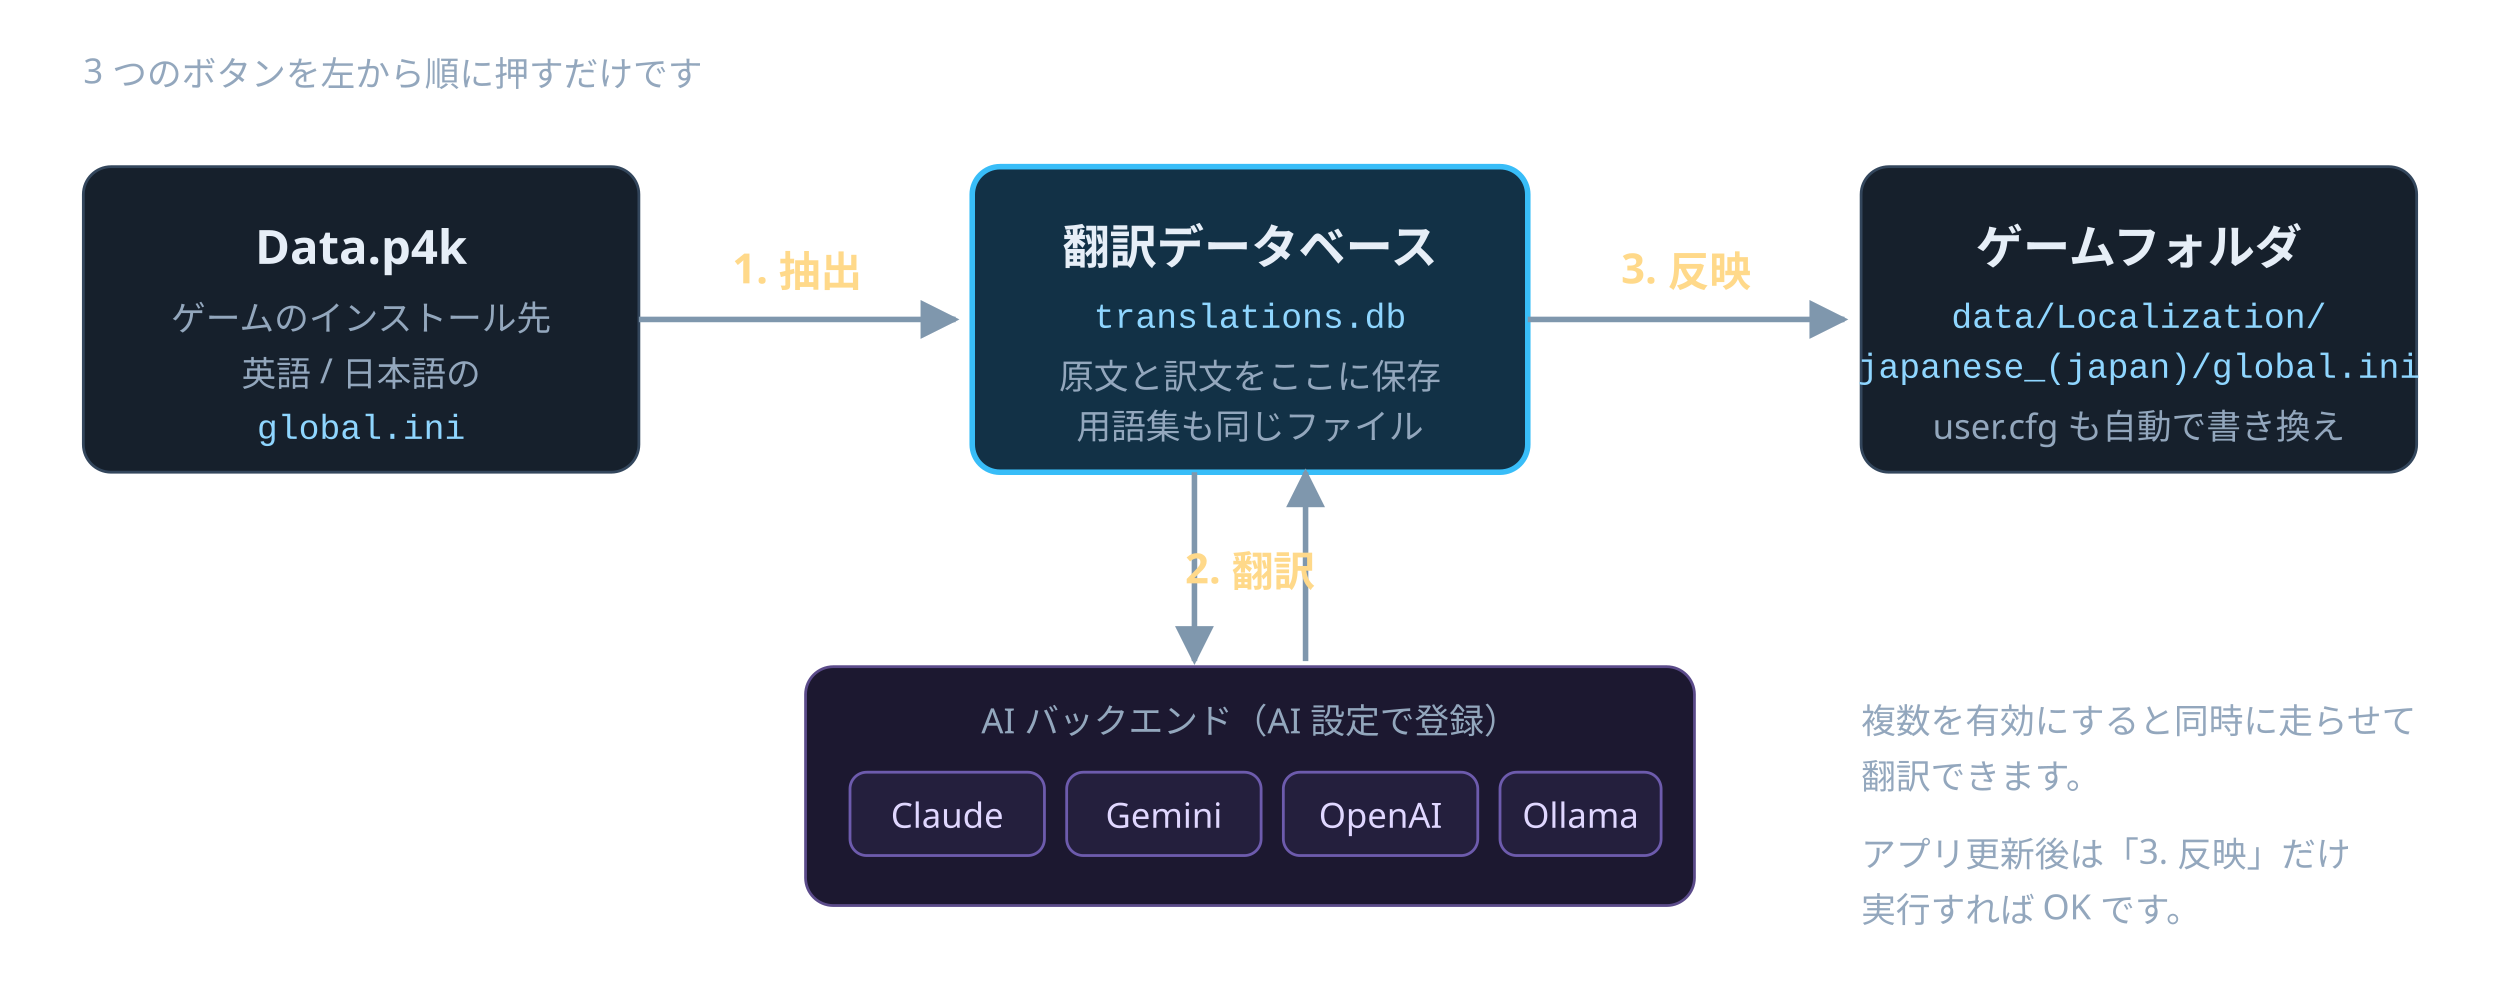
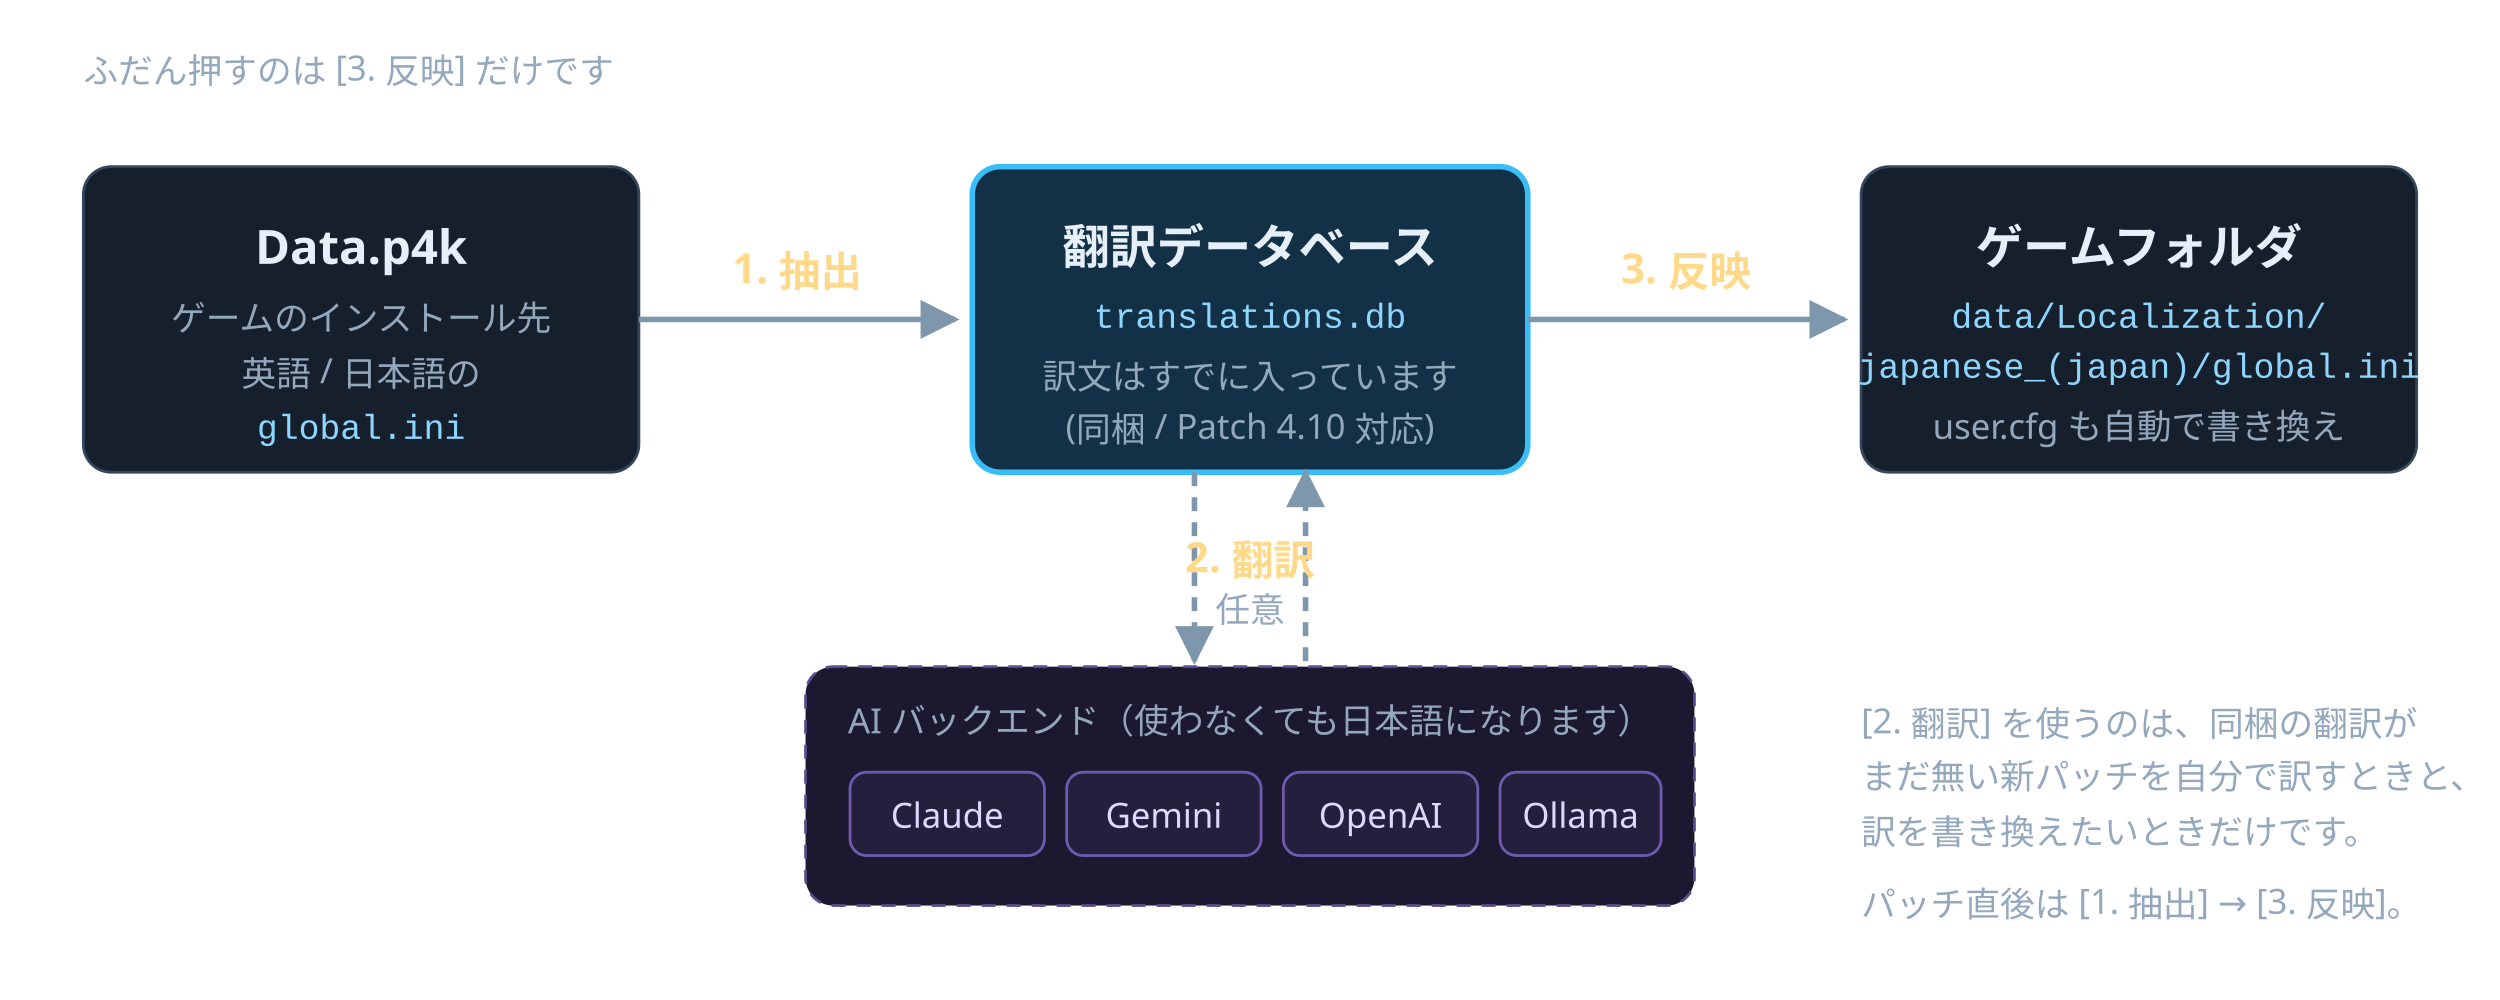
<svg xmlns="http://www.w3.org/2000/svg" viewBox="0 0 900 360" width="900" height="360" role="img" aria-labelledby="t d">
  <style>
    .f  { font-family: "Segoe UI","Yu Gothic UI",Meiryo,sans-serif; }
    .ti { font-size: 17px; fill: #e6eef7; font-weight: 600; }
    .sm { font-size: 12.5px; fill: #93a7bd; }
    .st { font-size: 15px; fill: #ffd98a; font-weight: 600; }
    .mono { font-family: Consolas,"Courier New",monospace; font-size: 12.5px; fill: #8fd6ff; }
  </style>
  <defs>
    <marker id="ar" viewBox="0 0 10 10" refX="9" refY="5" markerWidth="7" markerHeight="7" orient="auto-start-reverse">
      <path d="M0 0 L10 5 L0 10 z" fill="#7f97ad" />
    </marker>
  </defs>
  <rect x="30" y="60" width="200" height="110" rx="10" fill="#16202c" stroke="#33465c" />
  <text class="f ti" x="130" y="95" text-anchor="middle">Data.p4k</text>
  <text class="f sm" x="130" y="119" text-anchor="middle">ゲームのインストール先</text>
  <text class="f sm" x="130" y="139" text-anchor="middle">英語 / 日本語の</text>
  <text class="f mono" x="130" y="158" text-anchor="middle">global.ini</text>
  <rect x="350" y="60" width="200" height="110" rx="10" fill="#123146" stroke="#38bdf8" stroke-width="2" />
  <text class="f ti" x="450" y="95" text-anchor="middle" fill="#bfe6ff">翻訳データベース</text>
  <text class="f mono" x="450" y="118" text-anchor="middle">translations.db</text>
-   <text class="f sm" x="450" y="140" text-anchor="middle">原文と訳文をここに保存</text>
-   <text class="f sm" x="450" y="158" text-anchor="middle">用語集も同じファイル</text>
+   <text class="f sm" x="450" y="140" text-anchor="middle">訳文はすでに入っています</text>
+   <text class="f sm" x="450" y="158" text-anchor="middle">(同梱 / Patch 4.10 対応)</text>
  <rect x="670" y="60" width="200" height="110" rx="10" fill="#16202c" stroke="#33465c" />
  <text class="f ti" x="770" y="95" text-anchor="middle">ゲームフォルダ</text>
  <text class="f mono" x="770" y="118" text-anchor="middle">data/Localization/</text>
  <text class="f mono" x="770" y="136" text-anchor="middle">japanese_(japan)/global.ini</text>
  <text class="f sm" x="770" y="158" text-anchor="middle">user.cfg も自動で書き換え</text>
  <line x1="230" y1="115" x2="344" y2="115" stroke="#7f97ad" stroke-width="2" marker-end="url(#ar)" />
  <text class="f st" x="287" y="102" text-anchor="middle">1. 抽出</text>
  <line x1="550" y1="115" x2="664" y2="115" stroke="#7f97ad" stroke-width="2" marker-end="url(#ar)" />
  <text class="f st" x="607" y="102" text-anchor="middle">3. 反映</text>
-   <line x1="430" y1="170" x2="430" y2="238" stroke="#7f97ad" stroke-width="2" marker-end="url(#ar)" />
-   <line x1="470" y1="238" x2="470" y2="170" stroke="#7f97ad" stroke-width="2" marker-end="url(#ar)" />
-   <text class="f st" x="450" y="210" text-anchor="middle">2. 翻訳</text>
-   <rect x="290" y="240" width="320" height="86" rx="10" fill="#1c1830" stroke="#5b4b8a" />
-   <text class="f sm" x="450" y="264" text-anchor="middle" fill="#cfc2f5">AI バックエンド（AI 設定で登録）</text>
+   <line x1="430" y1="170" x2="430" y2="238" stroke="#7f97ad" stroke-width="2" stroke-dasharray="5 4" marker-end="url(#ar)" />
+   <line x1="470" y1="238" x2="470" y2="170" stroke="#7f97ad" stroke-width="2" stroke-dasharray="5 4" marker-end="url(#ar)" />
+   <text class="f st" x="450" y="206" text-anchor="middle" fill="#93a7bd">2. 翻訳</text>
+   <text class="f sm" x="450" y="224" text-anchor="middle">任意</text>
+   <rect x="290" y="240" width="320" height="86" rx="10" fill="#1c1830" stroke="#5b4b8a" stroke-dasharray="5 4" />
+   <text class="f sm" x="450" y="264" text-anchor="middle" fill="#cfc2f5">AI バックエンド（使わなくても日本語になります）</text>
  <g class="f sm">
    <rect x="306" y="278" width="70" height="30" rx="6" fill="#241f3d" stroke="#6d5bad" />
    <text x="341" y="298" text-anchor="middle" fill="#e0d7ff">Claude</text>
    <rect x="384" y="278" width="70" height="30" rx="6" fill="#241f3d" stroke="#6d5bad" />
    <text x="419" y="298" text-anchor="middle" fill="#e0d7ff">Gemini</text>
    <rect x="462" y="278" width="70" height="30" rx="6" fill="#241f3d" stroke="#6d5bad" />
    <text x="497" y="298" text-anchor="middle" fill="#e0d7ff">OpenAI</text>
    <rect x="540" y="278" width="58" height="30" rx="6" fill="#241f3d" stroke="#6d5bad" />
    <text x="569" y="298" text-anchor="middle" fill="#e0d7ff">Ollama</text>
  </g>
-   <text class="f sm" x="670" y="264">複数を有効にすると同時に走らせて</text>
-   <text class="f sm" x="670" y="284">翻訳できます。</text>
-   <text class="f sm" x="670" y="312">アプリ更新後は「3. 反映」だけ</text>
-   <text class="f sm" x="670" y="332">実行すれば OK です。</text>
-   <text class="f sm" x="30" y="30">3 つのボタンを左から順に押すだけです</text>
+   <text class="f sm" x="670" y="264">[2. 翻訳] を使うのは、同梱の翻訳が</text>
+   <text class="f sm" x="670" y="284">まだ無い新パッチを自分で訳すときと、</text>
+   <text class="f sm" x="670" y="304">訳を書き換えたいときだけです。</text>
+   <text class="f sm" x="670" y="330" fill="#ffd98a">パッチ直後は [1. 抽出] → [3. 反映]。</text>
+   <text class="f sm" x="30" y="30">ふだん押すのは [3. 反映] だけです</text>
</svg>
